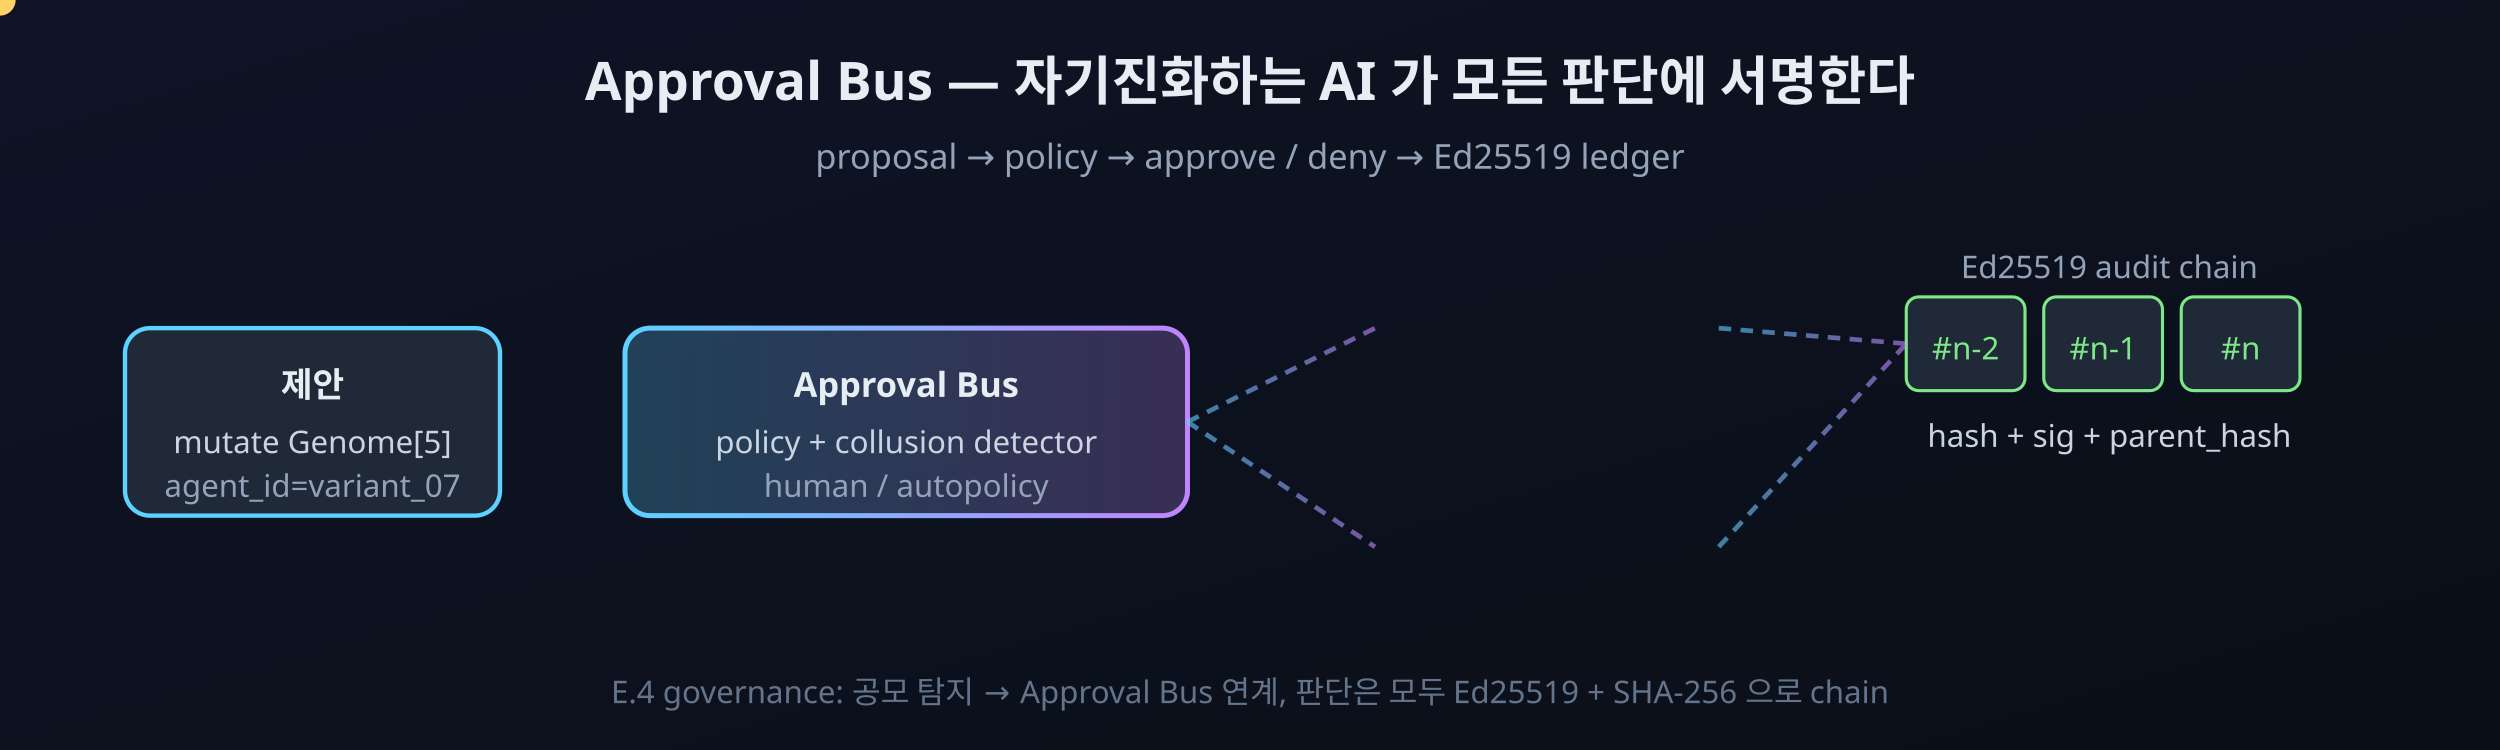
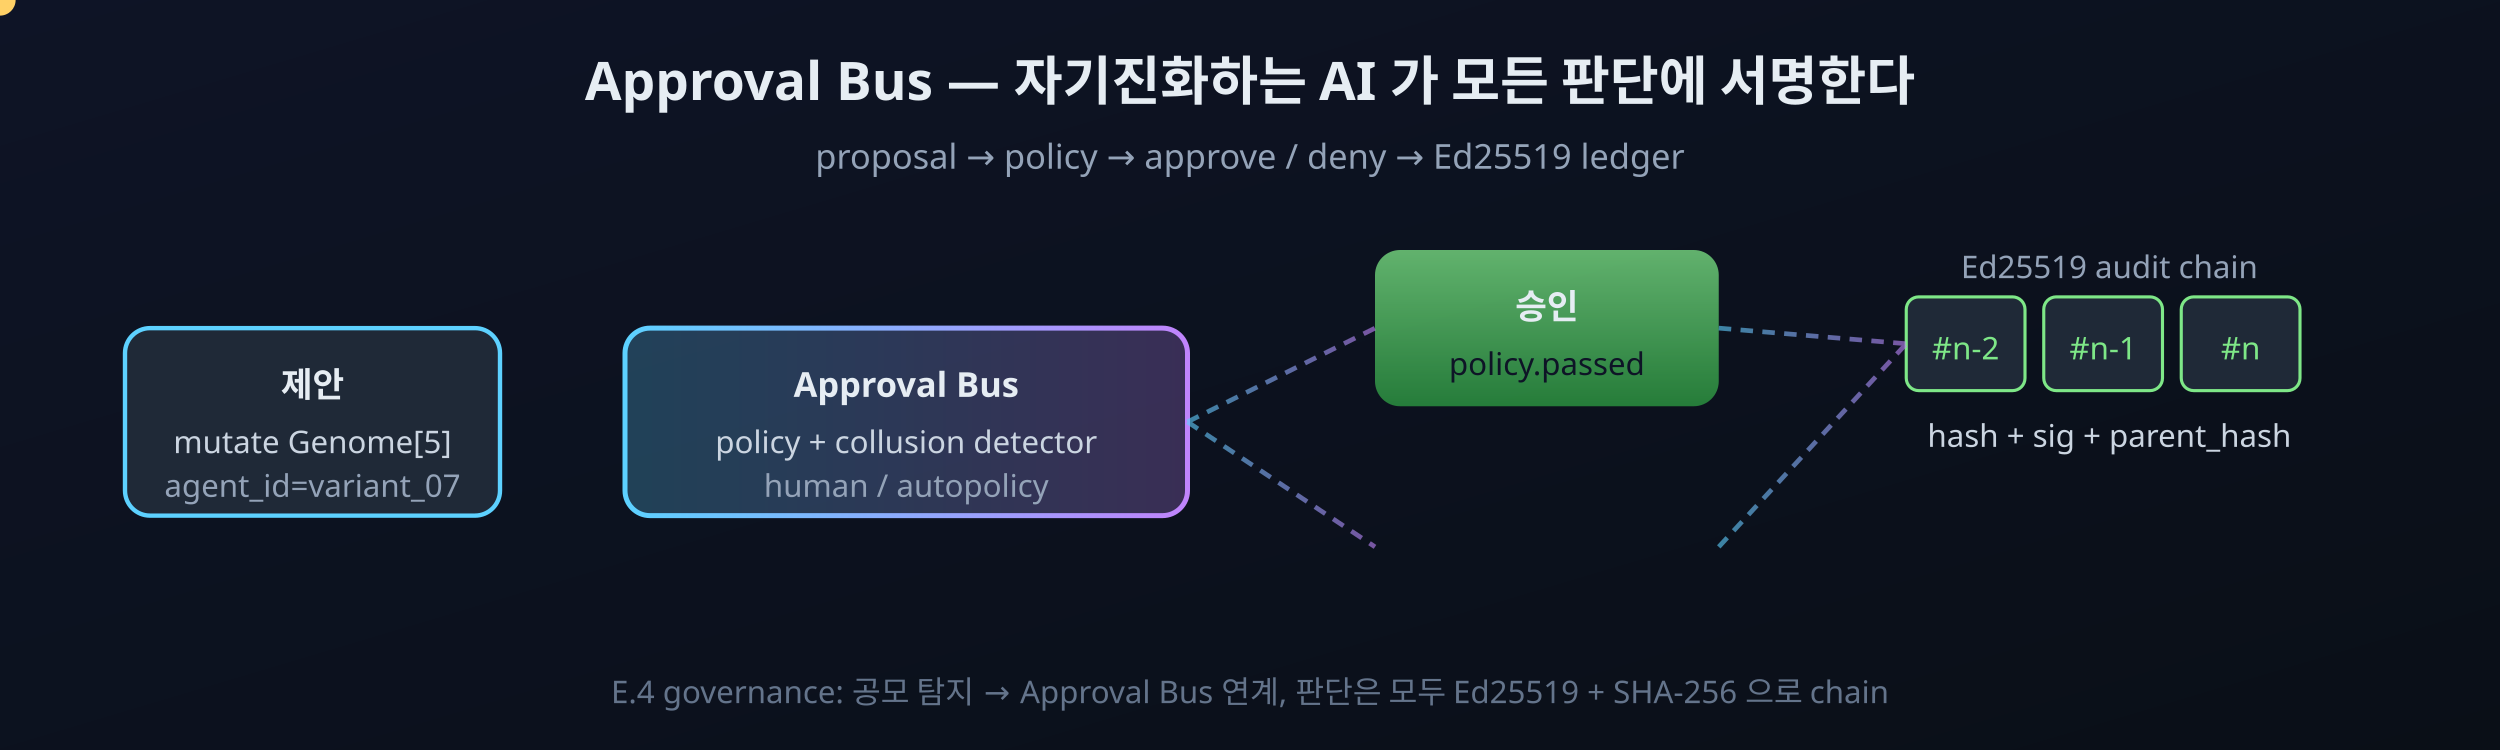
<svg xmlns="http://www.w3.org/2000/svg" viewBox="0 0 800 240" role="img" aria-label="Approval Bus 판정 흐름과 Ed25519 서명 ledger" style="width:100%;height:auto;max-width:1200px">
  <defs>
    <linearGradient id="bg24_07" x1="0" y1="0" x2="1" y2="1">
      <stop offset="0%" stop-color="#0e1426" />
      <stop offset="100%" stop-color="#0a0f17" />
    </linearGradient>
    <linearGradient id="bus24_07" x1="0" y1="0" x2="1" y2="0">
      <stop offset="0%" stop-color="#5dd1ff" />
      <stop offset="100%" stop-color="#c084fc" />
    </linearGradient>
    <linearGradient id="okgrad" x1="0" y1="0" x2="0" y2="1">
      <stop offset="0%" stop-color="#7ee787" />
      <stop offset="100%" stop-color="#2ea043" />
    </linearGradient>
    <linearGradient id="denygrad" x1="0" y1="0" x2="0" y2="1">
      <stop offset="0%" stop-color="#ef476f" />
      <stop offset="100%" stop-color="#9d174d" />
    </linearGradient>
  </defs>
  <rect width="800" height="240" fill="url(#bg24_07)" />
  <text x="400" y="32" text-anchor="middle" fill="#e6edf3" font-family="ui-sans-serif,system-ui,sans-serif" font-size="17" font-weight="700">
    Approval Bus — 자기진화하는 AI 가 모든 판단에 서명한다
  </text>
  <text x="400" y="54" text-anchor="middle" fill="#94a3b8" font-family="ui-sans-serif,system-ui,sans-serif" font-size="11">
    proposal → policy → approve / deny → Ed25519 ledger
  </text>
  <g font-family="ui-sans-serif,system-ui,sans-serif" font-size="11" fill="#e6edf3">
    <g transform="translate(40 105)">
      <rect width="120" height="60" rx="8" fill="#1f2937" stroke="#5dd1ff" stroke-width="1.4" />
      <text x="60" y="22" text-anchor="middle" font-weight="600">제안</text>
      <text x="60" y="40" text-anchor="middle" font-size="10" fill="#cbd5e1">mutate Genome[5]</text>
      <text x="60" y="54" text-anchor="middle" font-size="10" fill="#94a3b8">agent_id=variant_07</text>
    </g>
    <g transform="translate(200 105)">
      <rect width="180" height="60" rx="8" fill="url(#bus24_07)" opacity="0.25" />
      <rect width="180" height="60" rx="8" fill="none" stroke="url(#bus24_07)" stroke-width="1.6" />
      <text x="90" y="22" text-anchor="middle" font-weight="700">Approval Bus</text>
      <text x="90" y="40" text-anchor="middle" font-size="10" fill="#cbd5e1">policy + collusion detector</text>
      <text x="90" y="54" text-anchor="middle" font-size="10" fill="#94a3b8">human / autopolicy</text>
    </g>
    <g transform="translate(440 80)">
-       <g opacity="0">
-         <animate attributeName="opacity" values="0;1;1;0;0;1;1;0" dur="6s" repeatCount="indefinite" keyTimes="0;0.1;0.4;0.5;0.55;0.6;0.9;1" />
+       <g opacity="1">
+         <animate attributeName="opacity" values="1;1;1;0.35;0.35;1;1;1" dur="6s" repeatCount="indefinite" keyTimes="0;0.1;0.4;0.5;0.55;0.6;0.9;1" />
        <rect width="110" height="50" rx="8" fill="url(#okgrad)" opacity="0.75" />
        <text x="55" y="22" text-anchor="middle" font-weight="700">승인</text>
        <text x="55" y="40" text-anchor="middle" font-size="10" fill="#0e1426">policy.passed</text>
      </g>
      <g opacity="0" transform="translate(0 70)">
        <animate attributeName="opacity" values="0;0;0;1;1;0;0;0" dur="6s" repeatCount="indefinite" keyTimes="0;0.1;0.4;0.5;0.55;0.6;0.9;1" />
        <rect width="110" height="50" rx="8" fill="url(#denygrad)" opacity="0.75" />
        <text x="55" y="22" text-anchor="middle" font-weight="700" fill="#fff">거부</text>
        <text x="55" y="40" text-anchor="middle" font-size="10" fill="#fff">collusion 탐지됨</text>
      </g>
    </g>
    <g transform="translate(610 95)">
      <text x="65" y="-6" text-anchor="middle" fill="#94a3b8" font-size="10">Ed25519 audit chain</text>
      <g>
        <rect x="0" y="0" width="38" height="30" rx="4" fill="#1f2937" stroke="#7ee787" stroke-width="1" />
        <text x="19" y="20" text-anchor="middle" font-size="10" fill="#7ee787">#n-2</text>
        <rect x="44" y="0" width="38" height="30" rx="4" fill="#1f2937" stroke="#7ee787" stroke-width="1" />
        <text x="63" y="20" text-anchor="middle" font-size="10" fill="#7ee787">#n-1</text>
        <rect x="88" y="0" width="38" height="30" rx="4" fill="#1f2937" stroke="#7ee787" stroke-width="1">
          <animate attributeName="stroke-width" values="1;3;1" dur="2s" repeatCount="indefinite" />
        </rect>
        <text x="107" y="20" text-anchor="middle" font-size="10" fill="#7ee787">#n</text>
      </g>
      <g transform="translate(0 38)" font-size="10" fill="#cbd5e1">
        <text x="65" y="10" text-anchor="middle">hash + sig + parent_hash</text>
      </g>
    </g>
    <g stroke="url(#bus24_07)" stroke-width="1.5" fill="none" stroke-dasharray="4 3" opacity="0.6">
      <line x1="160" y1="135" x2="200" y2="135" />
      <line x1="380" y1="135" x2="440" y2="105" />
      <line x1="380" y1="135" x2="440" y2="175" />
      <line x1="550" y1="105" x2="610" y2="110" />
      <line x1="550" y1="175" x2="610" y2="110" />
    </g>
    <circle r="5" fill="#ffd166">
      <animateMotion dur="6s" repeatCount="indefinite" path="M 160 135 L 200 135 L 380 135 L 440 105 L 550 105 L 610 110" />
      <animate attributeName="opacity" values="0;1;1;1;1;0" keyTimes="0;0.1;0.4;0.55;0.85;1" dur="6s" repeatCount="indefinite" />
    </circle>
  </g>
  <text x="400" y="225" text-anchor="middle" fill="#64748b" font-family="ui-sans-serif,system-ui,sans-serif" font-size="10">
    E.4 governance: 공모 탐지 → Approval Bus 연계, 판단은 모두 Ed25519 + SHA-256 으로 chain
  </text>
</svg>
